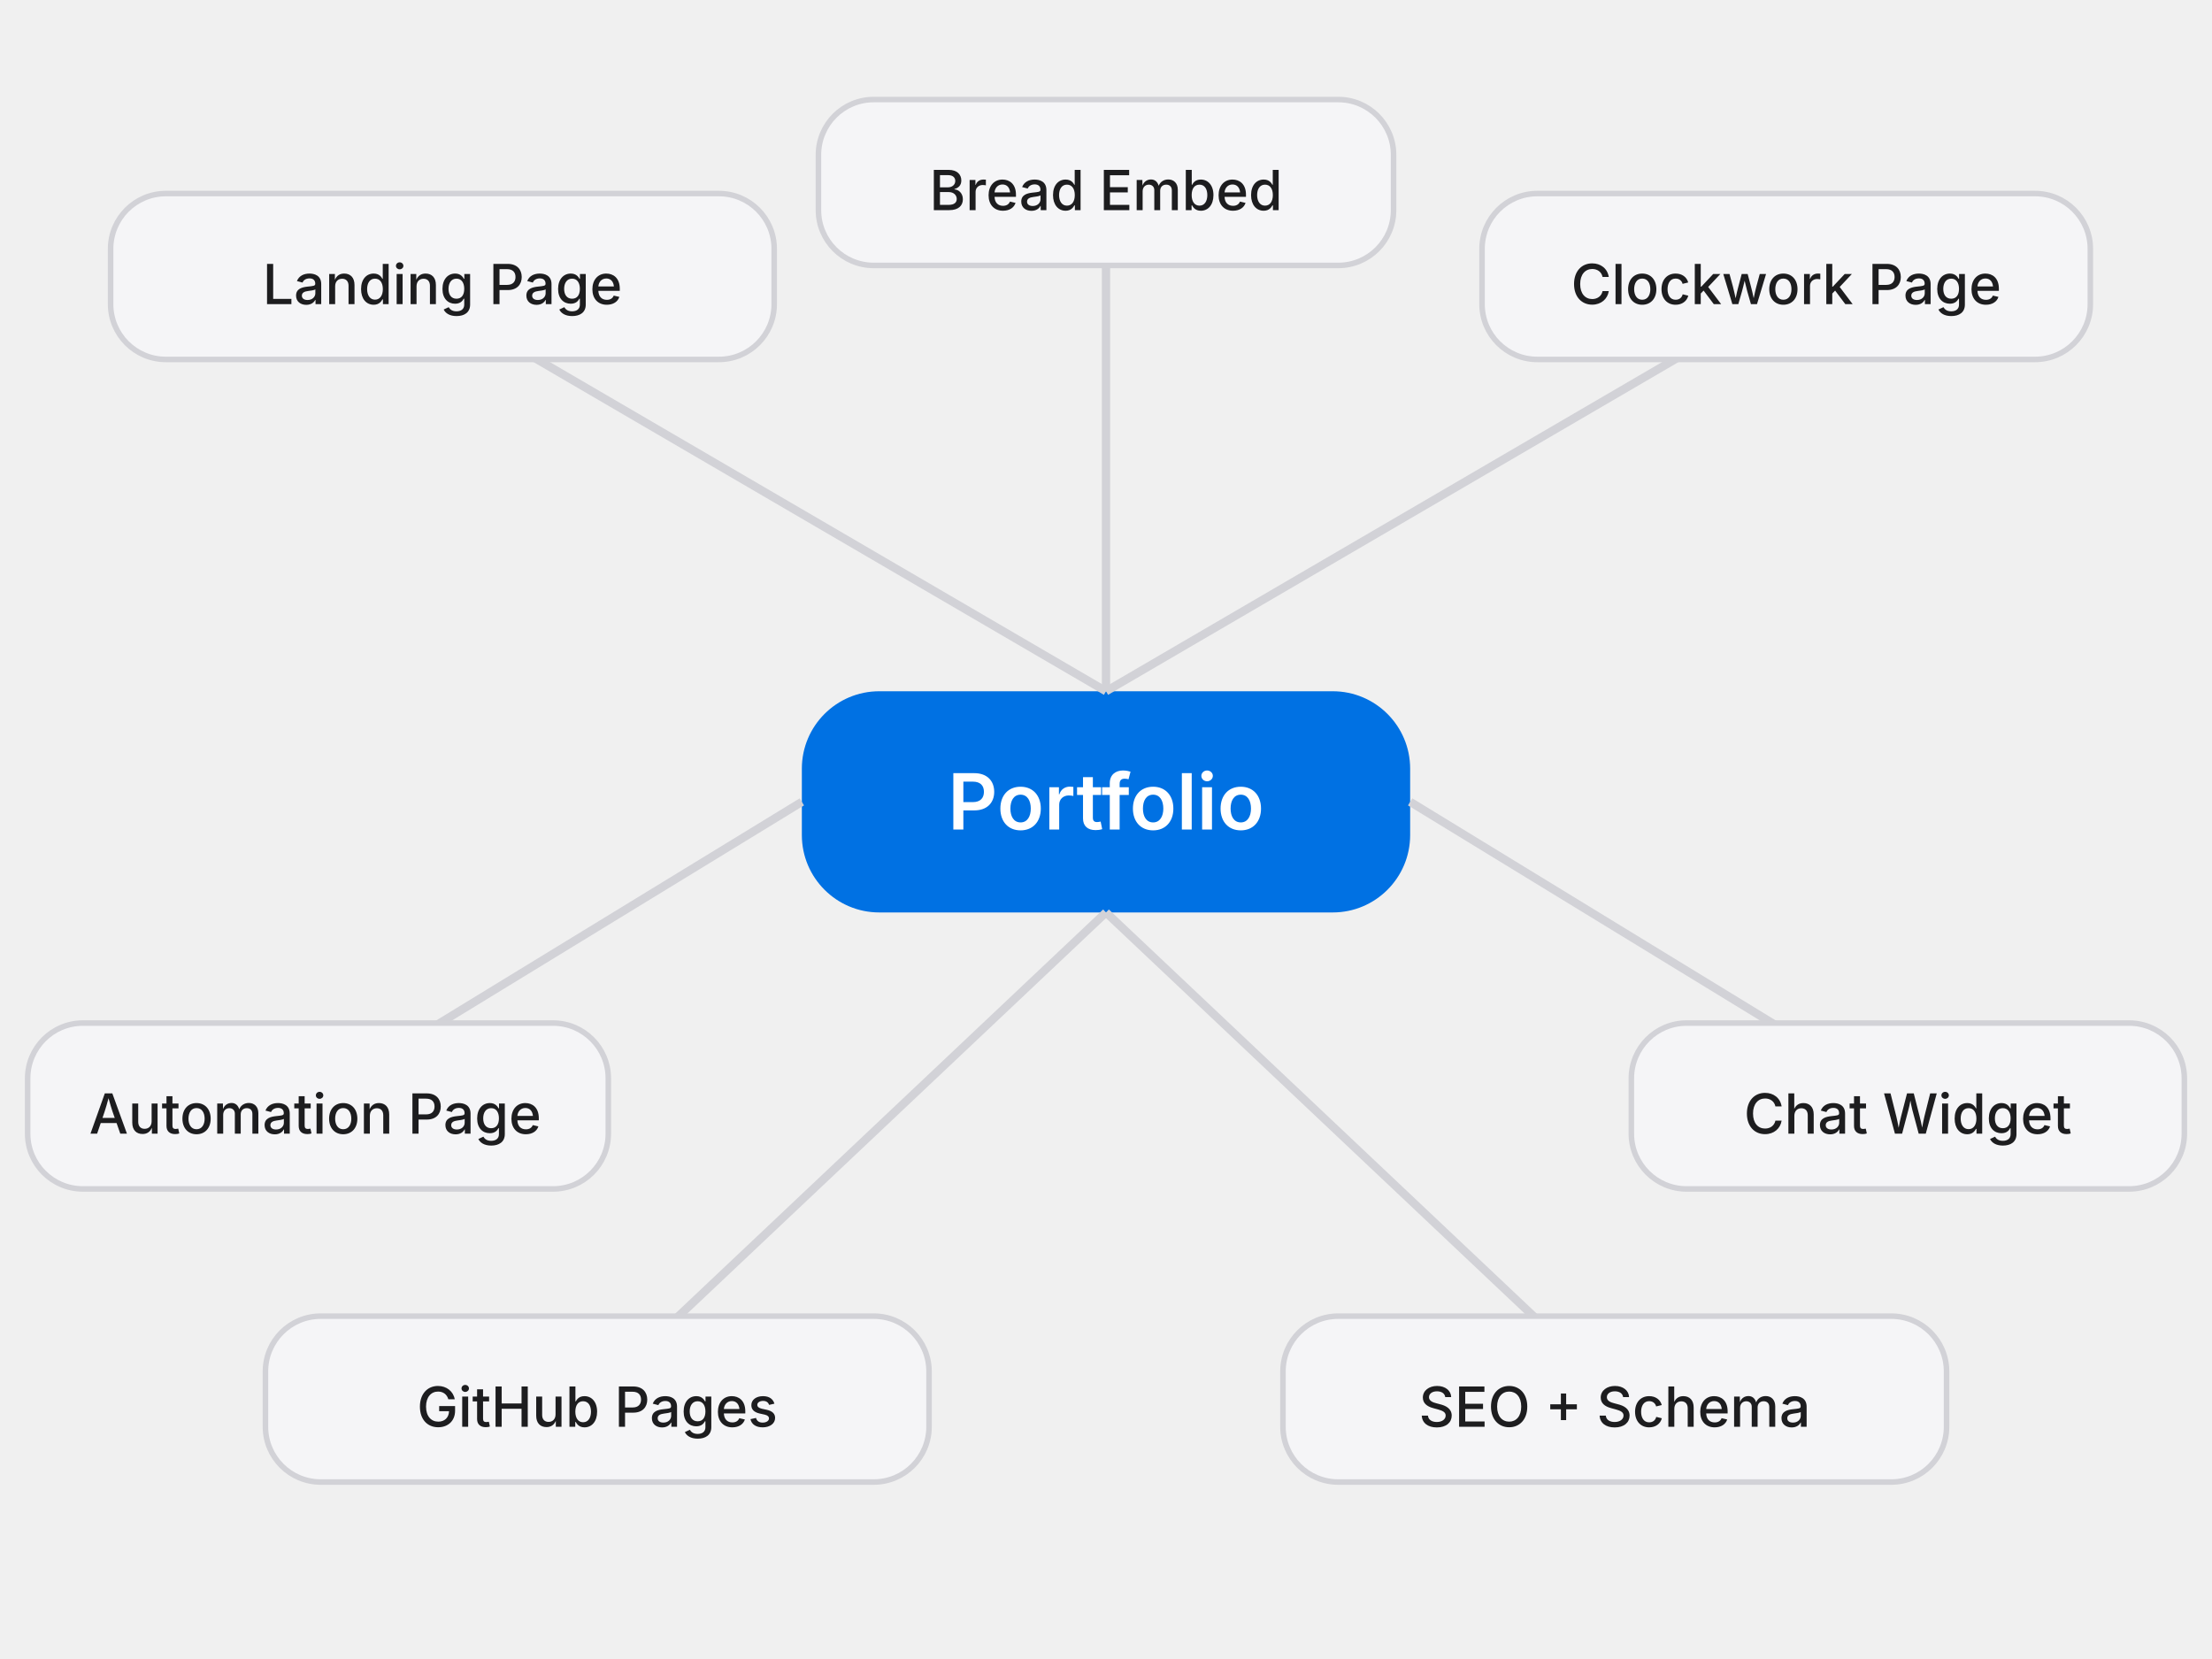
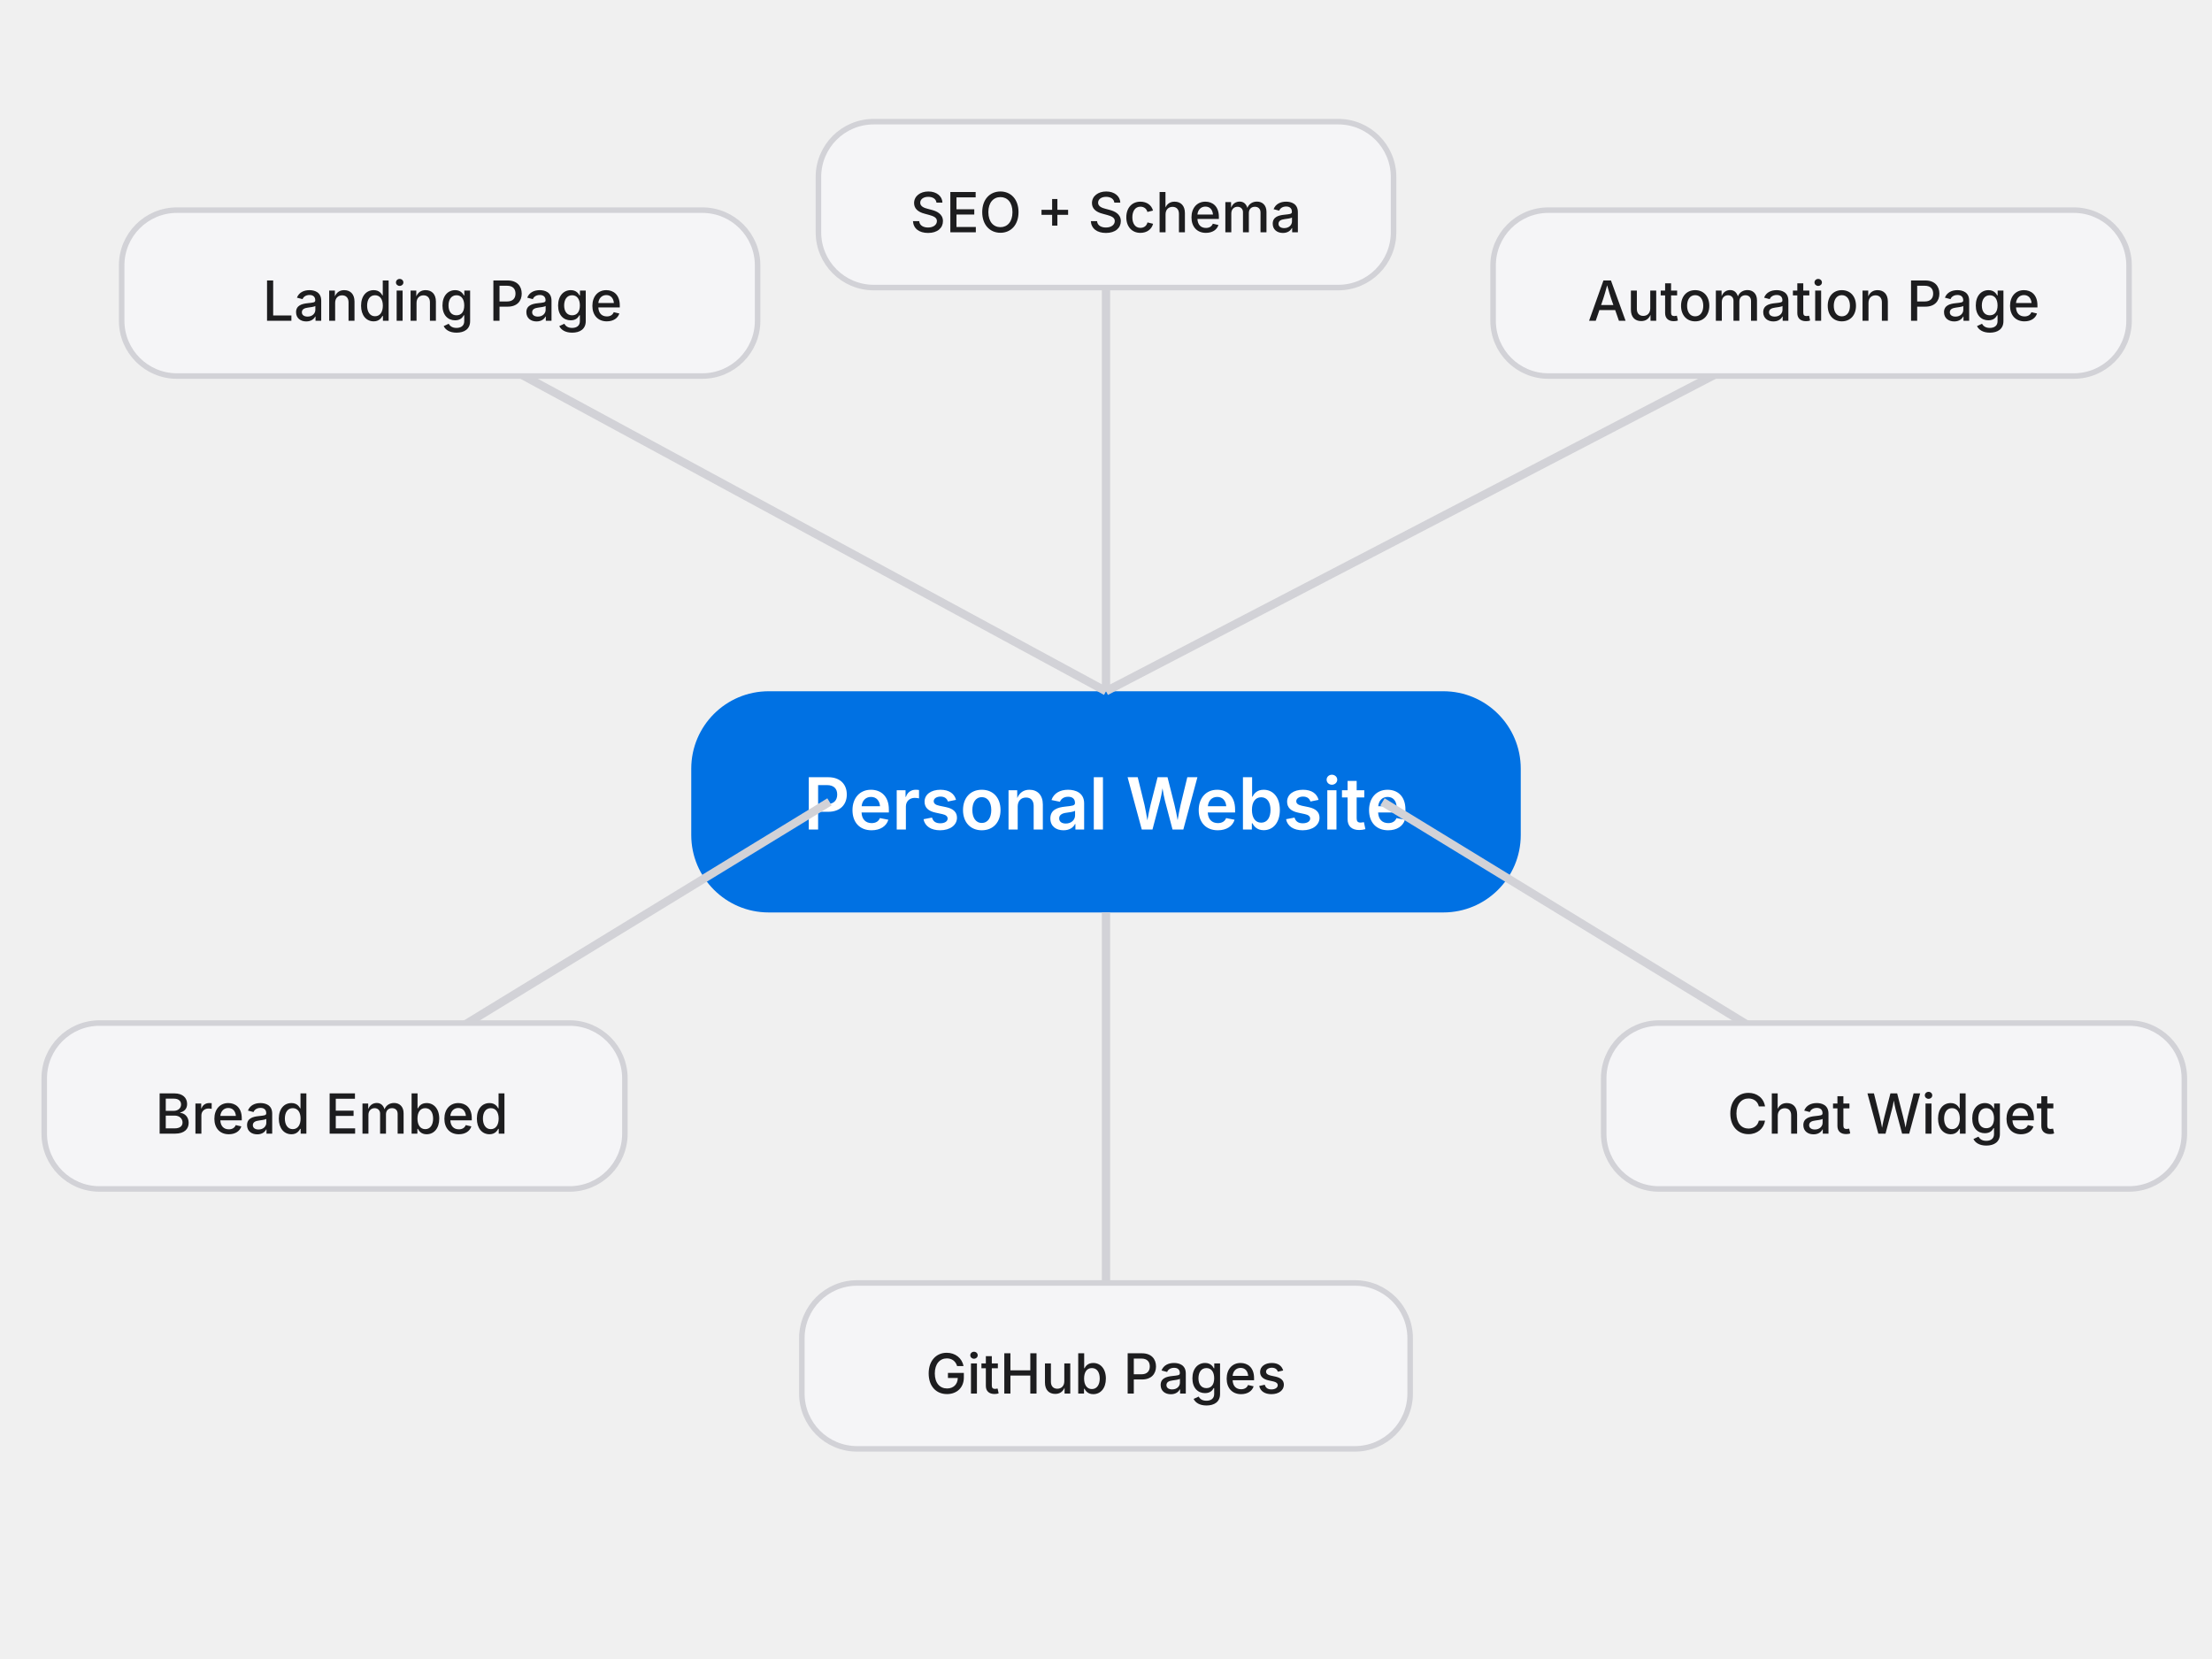
<svg xmlns="http://www.w3.org/2000/svg" viewBox="0 0 400 300" width="400" height="300">
  <style>
    text { font-family: -apple-system, BlinkMacSystemFont, 'SF Pro Display', system-ui, sans-serif; }
-     .title { font-size: 14px; font-weight: 600; fill: #fff; }
+     .title { font-size: 13px; font-weight: 600; fill: #fff; }
    .label { font-size: 10px; font-weight: 500; fill: #1d1d1f; }
    .line { stroke: #d2d2d7; stroke-width: 1.5; fill: none; }
    .node { fill: #f5f5f7; stroke: #d2d2d7; stroke-width: 1; rx: 10; }
    .center { fill: #0071e3; rx: 14; }
  </style>
-   <rect class="center" x="145" y="125" width="110" height="40" />
-   <text class="title" x="200" y="150" text-anchor="middle">Portfolio</text>
-   <line class="line" x1="200" y1="125" x2="80" y2="55" />
-   <line class="line" x1="200" y1="125" x2="200" y2="42" />
-   <line class="line" x1="200" y1="125" x2="320" y2="55" />
-   <line class="line" x1="145" y1="145" x2="55" y2="200" />
-   <line class="line" x1="255" y1="145" x2="345" y2="200" />
-   <line class="line" x1="200" y1="165" x2="110" y2="250" />
-   <line class="line" x1="200" y1="165" x2="290" y2="250" />
-   <rect class="node" x="20" y="35" width="120" height="30" />
-   <text class="label" x="80" y="55" text-anchor="middle">Landing Page</text>
-   <rect class="node" x="148" y="18" width="104" height="30" />
-   <text class="label" x="200" y="38" text-anchor="middle">Bread Embed</text>
-   <rect class="node" x="268" y="35" width="110" height="30" />
-   <text class="label" x="323" y="55" text-anchor="middle">Clockwork Page</text>
-   <rect class="node" x="5" y="185" width="105" height="30" />
-   <text class="label" x="57" y="205" text-anchor="middle">Automation Page</text>
-   <rect class="node" x="295" y="185" width="100" height="30" />
-   <text class="label" x="345" y="205" text-anchor="middle">Chat Widget</text>
-   <rect class="node" x="48" y="238" width="120" height="30" />
-   <text class="label" x="108" y="258" text-anchor="middle">GitHub Pages</text>
-   <rect class="node" x="232" y="238" width="120" height="30" />
-   <text class="label" x="292" y="258" text-anchor="middle">SEO + Schema</text>
+   <rect class="center" x="125" y="125" width="150" height="40" />
+   <text class="title" x="200" y="150" text-anchor="middle">Personal Website</text>
+   <line class="line" x1="200" y1="125" x2="80" y2="60" />
+   <line class="line" x1="200" y1="125" x2="200" y2="45" />
+   <line class="line" x1="200" y1="125" x2="325" y2="60" />
+   <line class="line" x1="150" y1="145" x2="60" y2="200" />
+   <line class="line" x1="250" y1="145" x2="340" y2="200" />
+   <line class="line" x1="200" y1="165" x2="200" y2="240" />
+   <rect class="node" x="22" y="38" width="115" height="30" />
+   <text class="label" x="80" y="58" text-anchor="middle">Landing Page</text>
+   <rect class="node" x="148" y="22" width="104" height="30" />
+   <text class="label" x="200" y="42" text-anchor="middle">SEO + Schema</text>
+   <rect class="node" x="270" y="38" width="115" height="30" />
+   <text class="label" x="328" y="58" text-anchor="middle">Automation Page</text>
+   <rect class="node" x="8" y="185" width="105" height="30" />
+   <text class="label" x="60" y="205" text-anchor="middle">Bread Embed</text>
+   <rect class="node" x="290" y="185" width="105" height="30" />
+   <text class="label" x="342" y="205" text-anchor="middle">Chat Widget</text>
+   <rect class="node" x="145" y="232" width="110" height="30" />
+   <text class="label" x="200" y="252" text-anchor="middle">GitHub Pages</text>
</svg>
